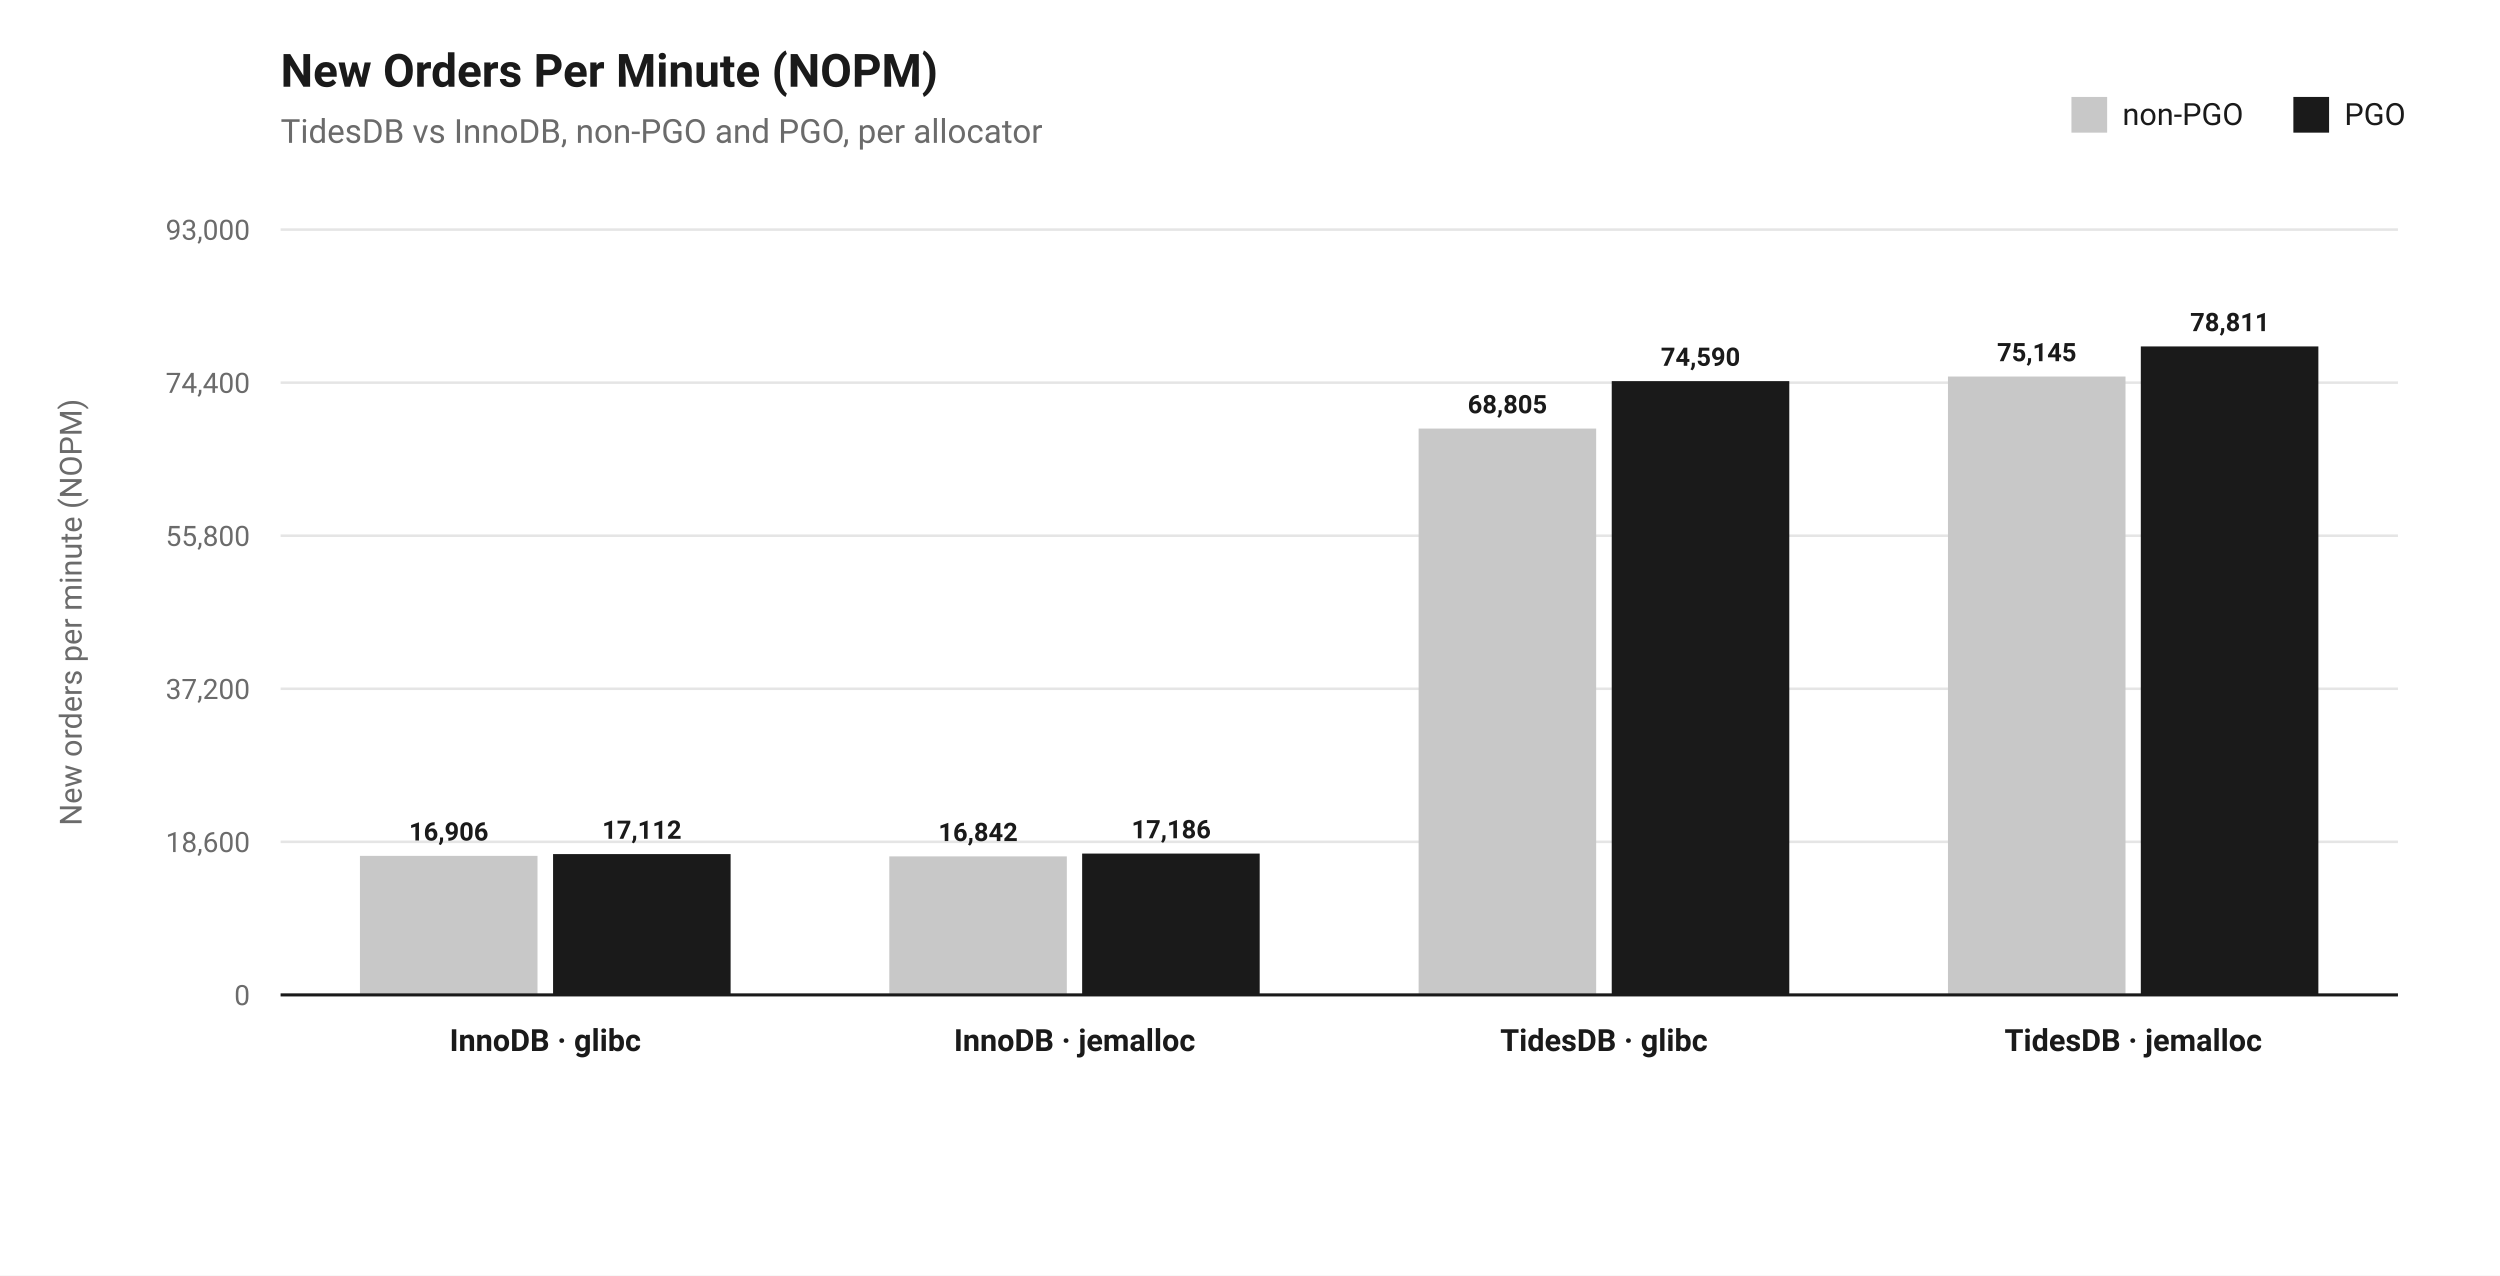
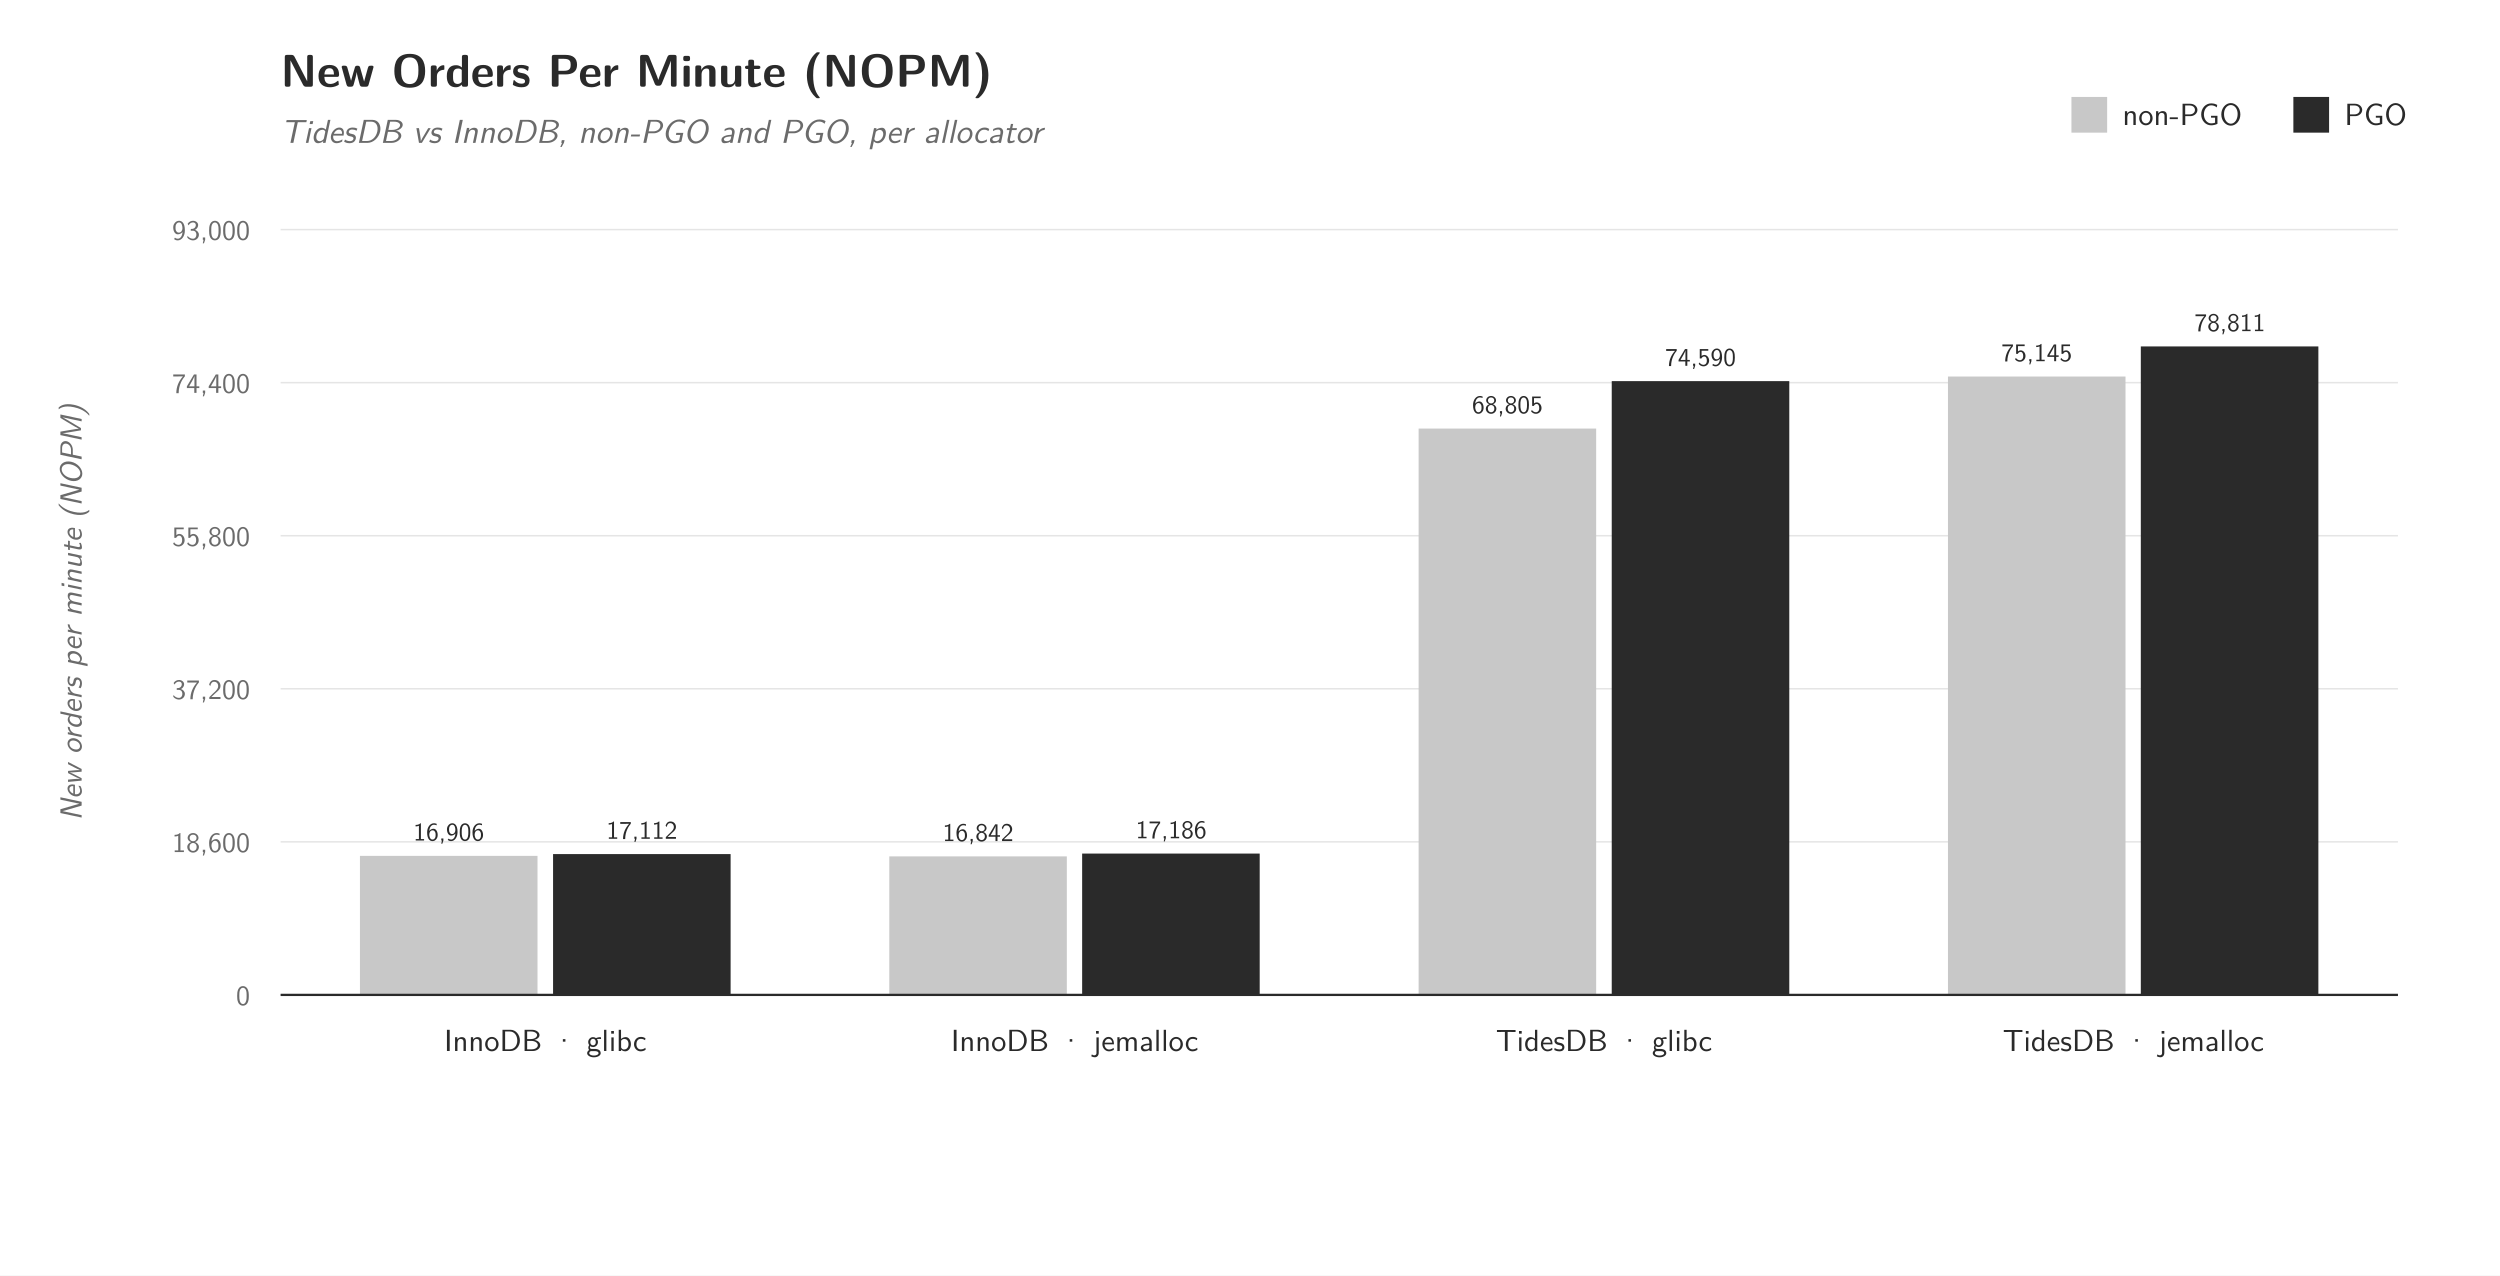
<svg xmlns="http://www.w3.org/2000/svg" viewBox="0 0 980 500" width="980" height="500" role="img">
  <rect width="980" height="500" fill="#ffffff" />
-   <text x="110" y="34" font-family="ui-sans-serif, -apple-system, Segoe UI, Roboto, sans-serif" font-size="18" font-weight="700" fill="#1a1a1a">New Orders Per Minute (NOPM)</text>
-   <text x="110" y="56" font-family="ui-sans-serif, -apple-system, Segoe UI, Roboto, sans-serif" font-size="13" fill="#6b6b6b">TidesDB vs InnoDB, non-PGO and PGO, per allocator</text>
-   <line x1="110" y1="390.0" x2="940" y2="390.0" stroke="#e5e5e5" stroke-width="1" />
-   <text x="98" y="394.0" font-family="ui-sans-serif, -apple-system, Segoe UI, Roboto, sans-serif" font-size="11" fill="#6b6b6b" text-anchor="end">0</text>
-   <line x1="110" y1="330.0" x2="940" y2="330.0" stroke="#e5e5e5" stroke-width="1" />
-   <text x="98" y="334.0" font-family="ui-sans-serif, -apple-system, Segoe UI, Roboto, sans-serif" font-size="11" fill="#6b6b6b" text-anchor="end">18,600</text>
-   <line x1="110" y1="270.0" x2="940" y2="270.0" stroke="#e5e5e5" stroke-width="1" />
-   <text x="98" y="274.0" font-family="ui-sans-serif, -apple-system, Segoe UI, Roboto, sans-serif" font-size="11" fill="#6b6b6b" text-anchor="end">37,200</text>
-   <line x1="110" y1="210.0" x2="940" y2="210.0" stroke="#e5e5e5" stroke-width="1" />
-   <text x="98" y="214.0" font-family="ui-sans-serif, -apple-system, Segoe UI, Roboto, sans-serif" font-size="11" fill="#6b6b6b" text-anchor="end">55,800</text>
-   <line x1="110" y1="150.0" x2="940" y2="150.0" stroke="#e5e5e5" stroke-width="1" />
-   <text x="98" y="154.0" font-family="ui-sans-serif, -apple-system, Segoe UI, Roboto, sans-serif" font-size="11" fill="#6b6b6b" text-anchor="end">74,400</text>
-   <line x1="110" y1="90.0" x2="940" y2="90.0" stroke="#e5e5e5" stroke-width="1" />
-   <text x="98" y="94.0" font-family="ui-sans-serif, -apple-system, Segoe UI, Roboto, sans-serif" font-size="11" fill="#6b6b6b" text-anchor="end">93,000</text>
-   <text x="32" y="240.0" font-family="ui-sans-serif, -apple-system, Segoe UI, Roboto, sans-serif" font-size="12" fill="#6b6b6b" transform="rotate(-90 32 240.0)" text-anchor="middle">New orders per minute (NOPM)</text>
-   <text x="213.75" y="412" font-family="ui-sans-serif, -apple-system, Segoe UI, Roboto, sans-serif" font-size="12" font-weight="600" fill="#1a1a1a" text-anchor="middle">InnoDB · glibc</text>
+   <text x="110" y="34" font-family="&quot;Latin Modern Sans&quot;, &quot;CMU Sans Serif&quot;, &quot;Computer Modern Sans&quot;, &quot;Lucida Grande&quot;, &quot;DejaVu Sans&quot;, sans-serif" font-size="18" font-weight="600" fill="#2a2a2a">New Orders Per Minute (NOPM)</text>
+   <text x="110" y="56" font-family="&quot;Latin Modern Sans&quot;, &quot;CMU Sans Serif&quot;, &quot;Computer Modern Sans&quot;, &quot;Lucida Grande&quot;, &quot;DejaVu Sans&quot;, sans-serif" font-size="13" font-style="italic" fill="#6b6b6b">TidesDB vs InnoDB, non-PGO and PGO, per allocator</text>
+   <line x1="110" y1="390.0" x2="940" y2="390.0" stroke="#e5e5e5" stroke-width="0.6" />
+   <text x="98" y="394.0" font-family="&quot;Latin Modern Sans&quot;, &quot;CMU Sans Serif&quot;, &quot;Computer Modern Sans&quot;, &quot;Lucida Grande&quot;, &quot;DejaVu Sans&quot;, sans-serif" font-size="11" fill="#6b6b6b" text-anchor="end">0</text>
+   <line x1="110" y1="330.0" x2="940" y2="330.0" stroke="#e5e5e5" stroke-width="0.6" />
+   <text x="98" y="334.0" font-family="&quot;Latin Modern Sans&quot;, &quot;CMU Sans Serif&quot;, &quot;Computer Modern Sans&quot;, &quot;Lucida Grande&quot;, &quot;DejaVu Sans&quot;, sans-serif" font-size="11" fill="#6b6b6b" text-anchor="end">18,600</text>
+   <line x1="110" y1="270.0" x2="940" y2="270.0" stroke="#e5e5e5" stroke-width="0.6" />
+   <text x="98" y="274.0" font-family="&quot;Latin Modern Sans&quot;, &quot;CMU Sans Serif&quot;, &quot;Computer Modern Sans&quot;, &quot;Lucida Grande&quot;, &quot;DejaVu Sans&quot;, sans-serif" font-size="11" fill="#6b6b6b" text-anchor="end">37,200</text>
+   <line x1="110" y1="210.0" x2="940" y2="210.0" stroke="#e5e5e5" stroke-width="0.6" />
+   <text x="98" y="214.0" font-family="&quot;Latin Modern Sans&quot;, &quot;CMU Sans Serif&quot;, &quot;Computer Modern Sans&quot;, &quot;Lucida Grande&quot;, &quot;DejaVu Sans&quot;, sans-serif" font-size="11" fill="#6b6b6b" text-anchor="end">55,800</text>
+   <line x1="110" y1="150.0" x2="940" y2="150.0" stroke="#e5e5e5" stroke-width="0.6" />
+   <text x="98" y="154.0" font-family="&quot;Latin Modern Sans&quot;, &quot;CMU Sans Serif&quot;, &quot;Computer Modern Sans&quot;, &quot;Lucida Grande&quot;, &quot;DejaVu Sans&quot;, sans-serif" font-size="11" fill="#6b6b6b" text-anchor="end">74,400</text>
+   <line x1="110" y1="90.0" x2="940" y2="90.0" stroke="#e5e5e5" stroke-width="0.6" />
+   <text x="98" y="94.0" font-family="&quot;Latin Modern Sans&quot;, &quot;CMU Sans Serif&quot;, &quot;Computer Modern Sans&quot;, &quot;Lucida Grande&quot;, &quot;DejaVu Sans&quot;, sans-serif" font-size="11" fill="#6b6b6b" text-anchor="end">93,000</text>
+   <text x="32" y="240.0" font-family="&quot;Latin Modern Sans&quot;, &quot;CMU Sans Serif&quot;, &quot;Computer Modern Sans&quot;, &quot;Lucida Grande&quot;, &quot;DejaVu Sans&quot;, sans-serif" font-size="12" font-style="italic" fill="#6b6b6b" transform="rotate(-90 32 240.0)" text-anchor="middle">New orders per minute (NOPM)</text>
+   <text x="213.75" y="412" font-family="&quot;Latin Modern Sans&quot;, &quot;CMU Sans Serif&quot;, &quot;Computer Modern Sans&quot;, &quot;Lucida Grande&quot;, &quot;DejaVu Sans&quot;, sans-serif" font-size="12" font-weight="500" fill="#2a2a2a" text-anchor="middle">InnoDB · glibc</text>
  <rect x="141.1" y="335.5" width="69.6" height="54.5" fill="#c8c8c8" />
-   <text x="175.9" y="329.5" font-family="ui-sans-serif, -apple-system, Segoe UI, Roboto, sans-serif" font-size="10" font-weight="600" fill="#1a1a1a" text-anchor="middle">16,906</text>
-   <rect x="216.8" y="334.8" width="69.6" height="55.2" fill="#1a1a1a" />
-   <text x="251.6" y="328.8" font-family="ui-sans-serif, -apple-system, Segoe UI, Roboto, sans-serif" font-size="10" font-weight="600" fill="#1a1a1a" text-anchor="middle">17,112</text>
-   <text x="421.25" y="412" font-family="ui-sans-serif, -apple-system, Segoe UI, Roboto, sans-serif" font-size="12" font-weight="600" fill="#1a1a1a" text-anchor="middle">InnoDB · jemalloc</text>
+   <text x="175.9" y="329.5" font-family="&quot;Latin Modern Sans&quot;, &quot;CMU Sans Serif&quot;, &quot;Computer Modern Sans&quot;, &quot;Lucida Grande&quot;, &quot;DejaVu Sans&quot;, sans-serif" font-size="10" font-weight="500" fill="#2a2a2a" text-anchor="middle">16,906</text>
+   <rect x="216.8" y="334.8" width="69.6" height="55.2" fill="#2a2a2a" />
+   <text x="251.6" y="328.8" font-family="&quot;Latin Modern Sans&quot;, &quot;CMU Sans Serif&quot;, &quot;Computer Modern Sans&quot;, &quot;Lucida Grande&quot;, &quot;DejaVu Sans&quot;, sans-serif" font-size="10" font-weight="500" fill="#2a2a2a" text-anchor="middle">17,112</text>
+   <text x="421.25" y="412" font-family="&quot;Latin Modern Sans&quot;, &quot;CMU Sans Serif&quot;, &quot;Computer Modern Sans&quot;, &quot;Lucida Grande&quot;, &quot;DejaVu Sans&quot;, sans-serif" font-size="12" font-weight="500" fill="#2a2a2a" text-anchor="middle">InnoDB · jemalloc</text>
  <rect x="348.6" y="335.7" width="69.6" height="54.3" fill="#c8c8c8" />
-   <text x="383.4" y="329.7" font-family="ui-sans-serif, -apple-system, Segoe UI, Roboto, sans-serif" font-size="10" font-weight="600" fill="#1a1a1a" text-anchor="middle">16,842</text>
-   <rect x="424.2" y="334.6" width="69.6" height="55.4" fill="#1a1a1a" />
-   <text x="459.1" y="328.6" font-family="ui-sans-serif, -apple-system, Segoe UI, Roboto, sans-serif" font-size="10" font-weight="600" fill="#1a1a1a" text-anchor="middle">17,186</text>
-   <text x="628.75" y="412" font-family="ui-sans-serif, -apple-system, Segoe UI, Roboto, sans-serif" font-size="12" font-weight="600" fill="#1a1a1a" text-anchor="middle">TidesDB · glibc</text>
+   <text x="383.4" y="329.7" font-family="&quot;Latin Modern Sans&quot;, &quot;CMU Sans Serif&quot;, &quot;Computer Modern Sans&quot;, &quot;Lucida Grande&quot;, &quot;DejaVu Sans&quot;, sans-serif" font-size="10" font-weight="500" fill="#2a2a2a" text-anchor="middle">16,842</text>
+   <rect x="424.2" y="334.6" width="69.6" height="55.4" fill="#2a2a2a" />
+   <text x="459.1" y="328.6" font-family="&quot;Latin Modern Sans&quot;, &quot;CMU Sans Serif&quot;, &quot;Computer Modern Sans&quot;, &quot;Lucida Grande&quot;, &quot;DejaVu Sans&quot;, sans-serif" font-size="10" font-weight="500" fill="#2a2a2a" text-anchor="middle">17,186</text>
+   <text x="628.75" y="412" font-family="&quot;Latin Modern Sans&quot;, &quot;CMU Sans Serif&quot;, &quot;Computer Modern Sans&quot;, &quot;Lucida Grande&quot;, &quot;DejaVu Sans&quot;, sans-serif" font-size="12" font-weight="500" fill="#2a2a2a" text-anchor="middle">TidesDB · glibc</text>
  <rect x="556.1" y="168.0" width="69.6" height="222.0" fill="#c8c8c8" />
-   <text x="590.9" y="162.0" font-family="ui-sans-serif, -apple-system, Segoe UI, Roboto, sans-serif" font-size="10" font-weight="600" fill="#1a1a1a" text-anchor="middle">68,805</text>
-   <rect x="631.8" y="149.4" width="69.6" height="240.6" fill="#1a1a1a" />
-   <text x="666.6" y="143.4" font-family="ui-sans-serif, -apple-system, Segoe UI, Roboto, sans-serif" font-size="10" font-weight="600" fill="#1a1a1a" text-anchor="middle">74,590</text>
-   <text x="836.25" y="412" font-family="ui-sans-serif, -apple-system, Segoe UI, Roboto, sans-serif" font-size="12" font-weight="600" fill="#1a1a1a" text-anchor="middle">TidesDB · jemalloc</text>
+   <text x="590.9" y="162.0" font-family="&quot;Latin Modern Sans&quot;, &quot;CMU Sans Serif&quot;, &quot;Computer Modern Sans&quot;, &quot;Lucida Grande&quot;, &quot;DejaVu Sans&quot;, sans-serif" font-size="10" font-weight="500" fill="#2a2a2a" text-anchor="middle">68,805</text>
+   <rect x="631.8" y="149.4" width="69.6" height="240.6" fill="#2a2a2a" />
+   <text x="666.6" y="143.4" font-family="&quot;Latin Modern Sans&quot;, &quot;CMU Sans Serif&quot;, &quot;Computer Modern Sans&quot;, &quot;Lucida Grande&quot;, &quot;DejaVu Sans&quot;, sans-serif" font-size="10" font-weight="500" fill="#2a2a2a" text-anchor="middle">74,590</text>
+   <text x="836.25" y="412" font-family="&quot;Latin Modern Sans&quot;, &quot;CMU Sans Serif&quot;, &quot;Computer Modern Sans&quot;, &quot;Lucida Grande&quot;, &quot;DejaVu Sans&quot;, sans-serif" font-size="12" font-weight="500" fill="#2a2a2a" text-anchor="middle">TidesDB · jemalloc</text>
  <rect x="763.6" y="147.6" width="69.6" height="242.4" fill="#c8c8c8" />
-   <text x="798.4" y="141.6" font-family="ui-sans-serif, -apple-system, Segoe UI, Roboto, sans-serif" font-size="10" font-weight="600" fill="#1a1a1a" text-anchor="middle">75,145</text>
-   <rect x="839.2" y="135.8" width="69.6" height="254.2" fill="#1a1a1a" />
-   <text x="874.1" y="129.8" font-family="ui-sans-serif, -apple-system, Segoe UI, Roboto, sans-serif" font-size="10" font-weight="600" fill="#1a1a1a" text-anchor="middle">78,811</text>
-   <line x1="110" y1="390" x2="940" y2="390" stroke="#1a1a1a" stroke-width="1.2" />
-   <text x="919" y="49" font-family="ui-sans-serif, -apple-system, Segoe UI, Roboto, sans-serif" font-size="12" fill="#1a1a1a">PGO</text>
-   <rect x="899" y="38" width="14" height="14" fill="#1a1a1a" />
-   <text x="832" y="49" font-family="ui-sans-serif, -apple-system, Segoe UI, Roboto, sans-serif" font-size="12" fill="#1a1a1a">non-PGO</text>
+   <text x="798.4" y="141.6" font-family="&quot;Latin Modern Sans&quot;, &quot;CMU Sans Serif&quot;, &quot;Computer Modern Sans&quot;, &quot;Lucida Grande&quot;, &quot;DejaVu Sans&quot;, sans-serif" font-size="10" font-weight="500" fill="#2a2a2a" text-anchor="middle">75,145</text>
+   <rect x="839.2" y="135.8" width="69.6" height="254.2" fill="#2a2a2a" />
+   <text x="874.1" y="129.8" font-family="&quot;Latin Modern Sans&quot;, &quot;CMU Sans Serif&quot;, &quot;Computer Modern Sans&quot;, &quot;Lucida Grande&quot;, &quot;DejaVu Sans&quot;, sans-serif" font-size="10" font-weight="500" fill="#2a2a2a" text-anchor="middle">78,811</text>
+   <line x1="110" y1="390" x2="940" y2="390" stroke="#2a2a2a" stroke-width="0.9" />
+   <text x="919" y="49" font-family="&quot;Latin Modern Sans&quot;, &quot;CMU Sans Serif&quot;, &quot;Computer Modern Sans&quot;, &quot;Lucida Grande&quot;, &quot;DejaVu Sans&quot;, sans-serif" font-size="12" fill="#2a2a2a">PGO</text>
+   <rect x="899" y="38" width="14" height="14" fill="#2a2a2a" />
+   <text x="832" y="49" font-family="&quot;Latin Modern Sans&quot;, &quot;CMU Sans Serif&quot;, &quot;Computer Modern Sans&quot;, &quot;Lucida Grande&quot;, &quot;DejaVu Sans&quot;, sans-serif" font-size="12" fill="#2a2a2a">non-PGO</text>
  <rect x="812" y="38" width="14" height="14" fill="#c8c8c8" />
</svg>
